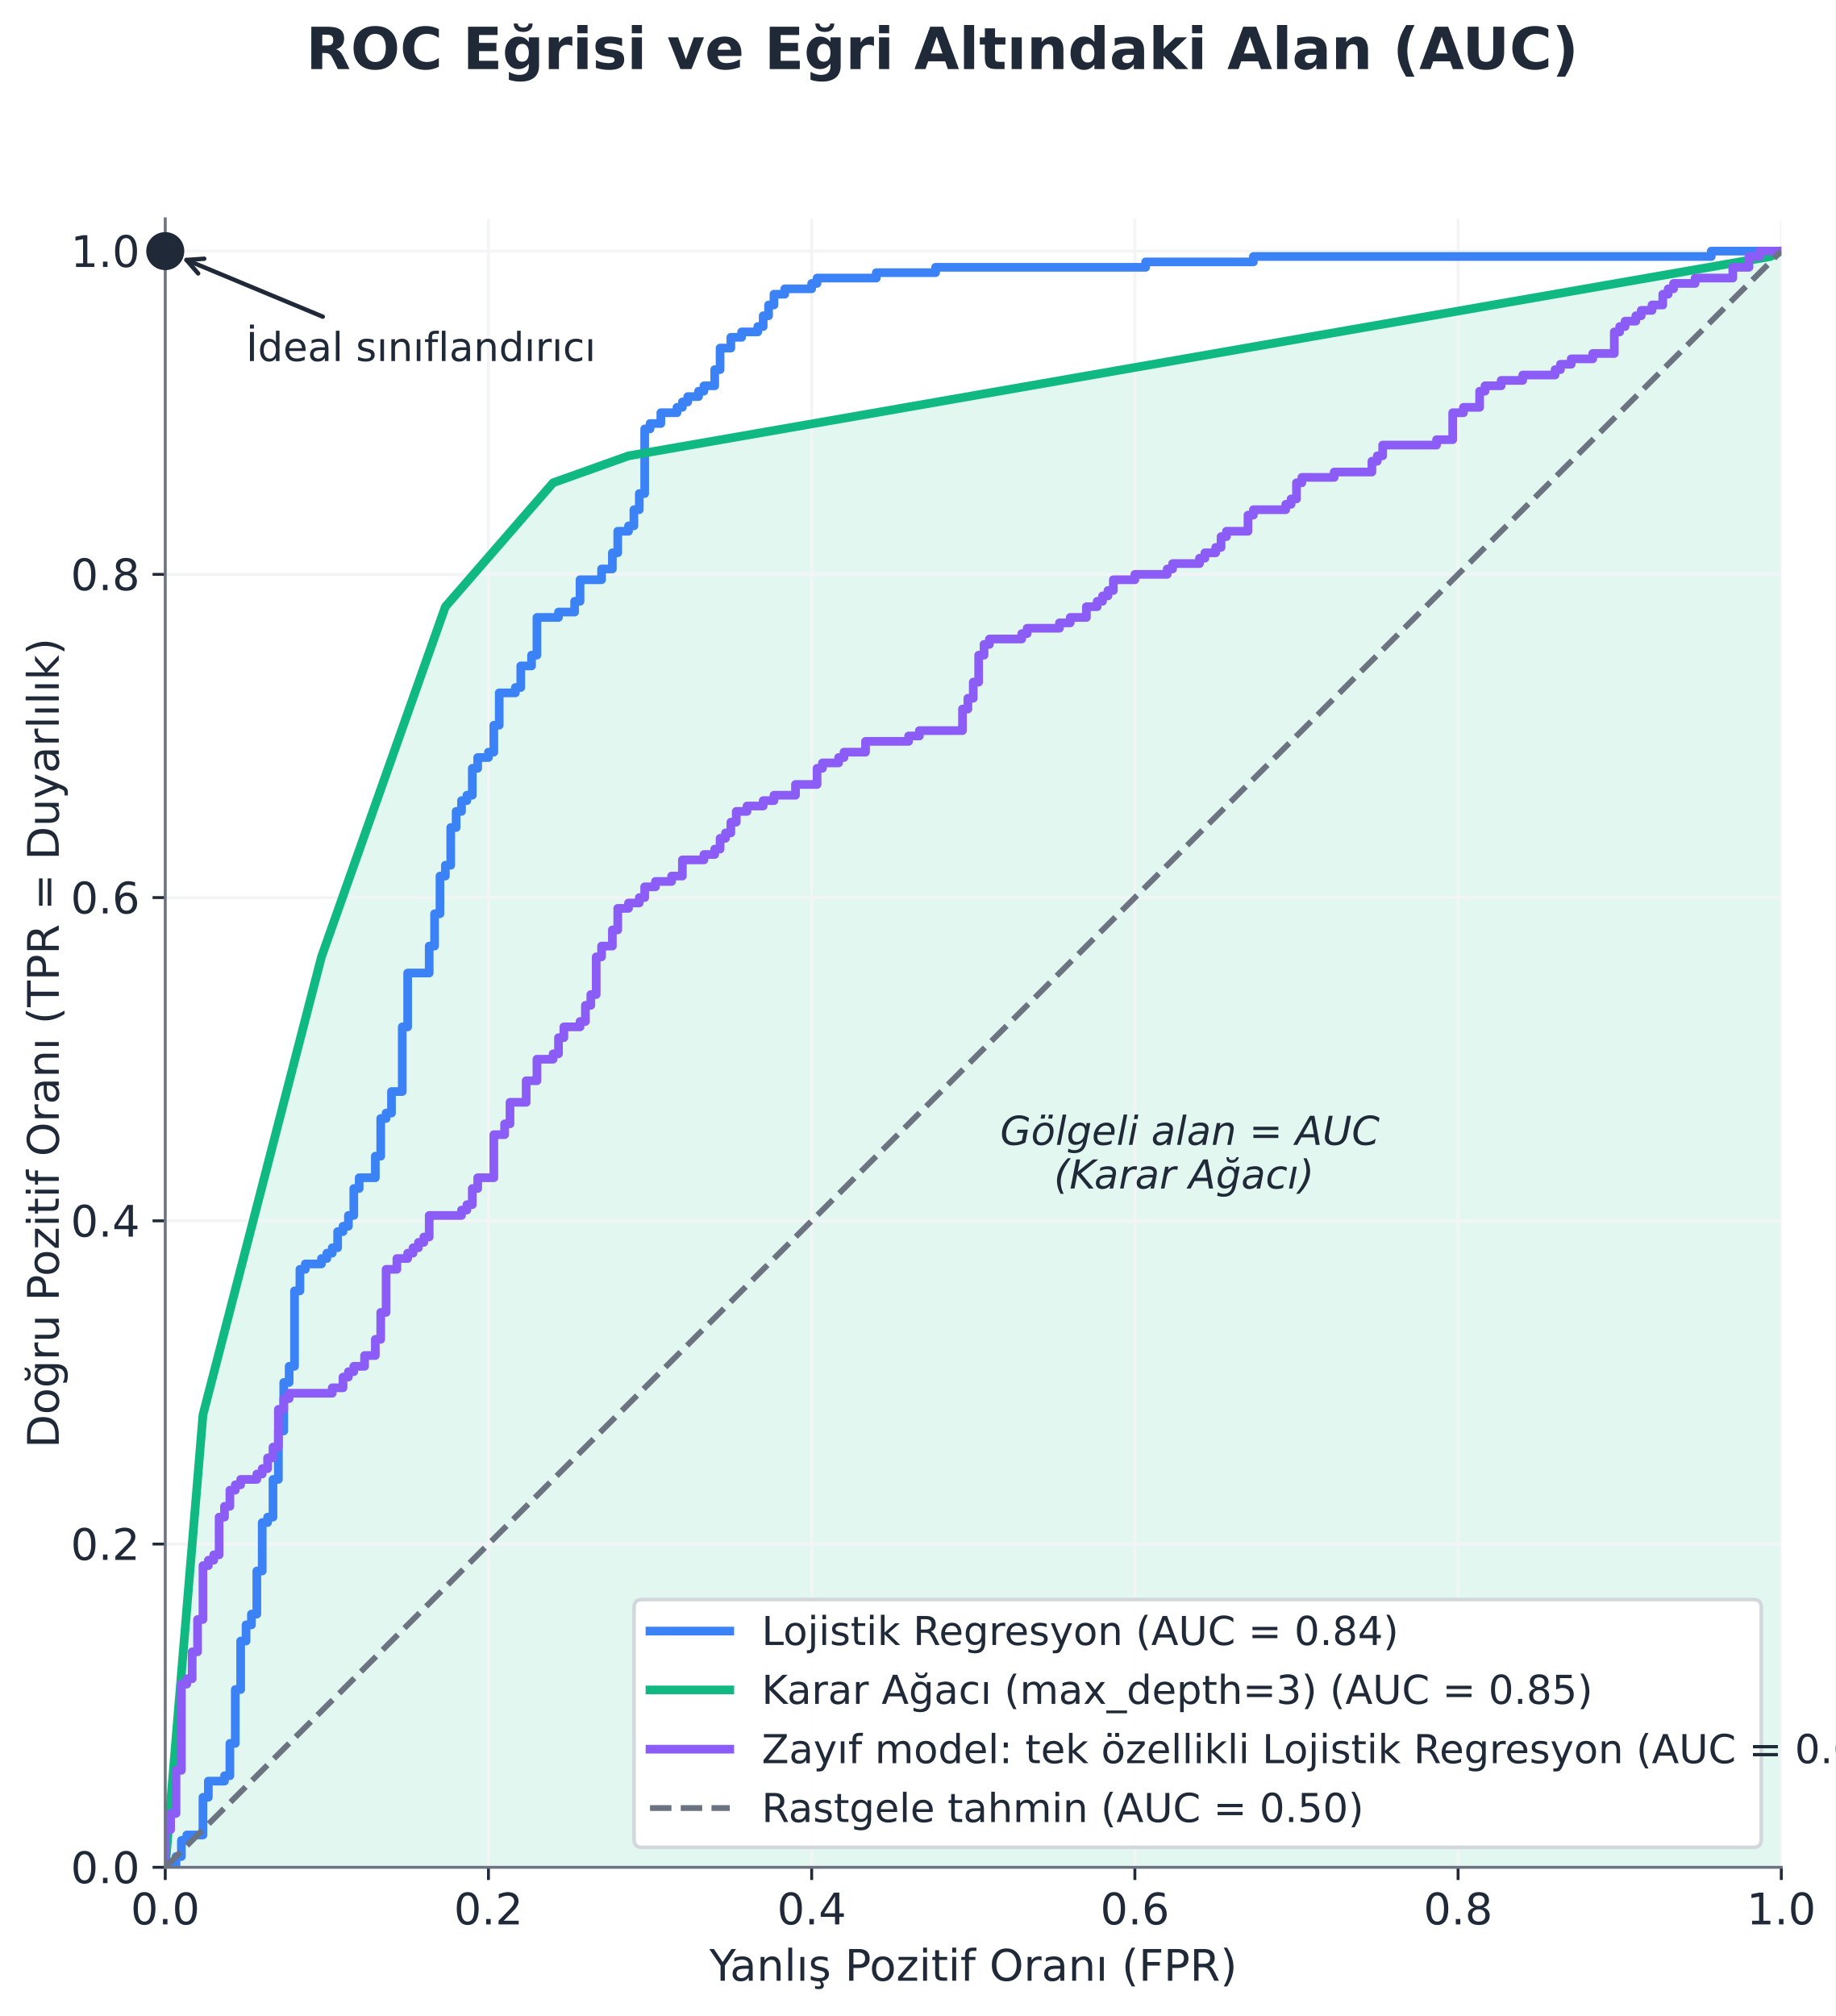
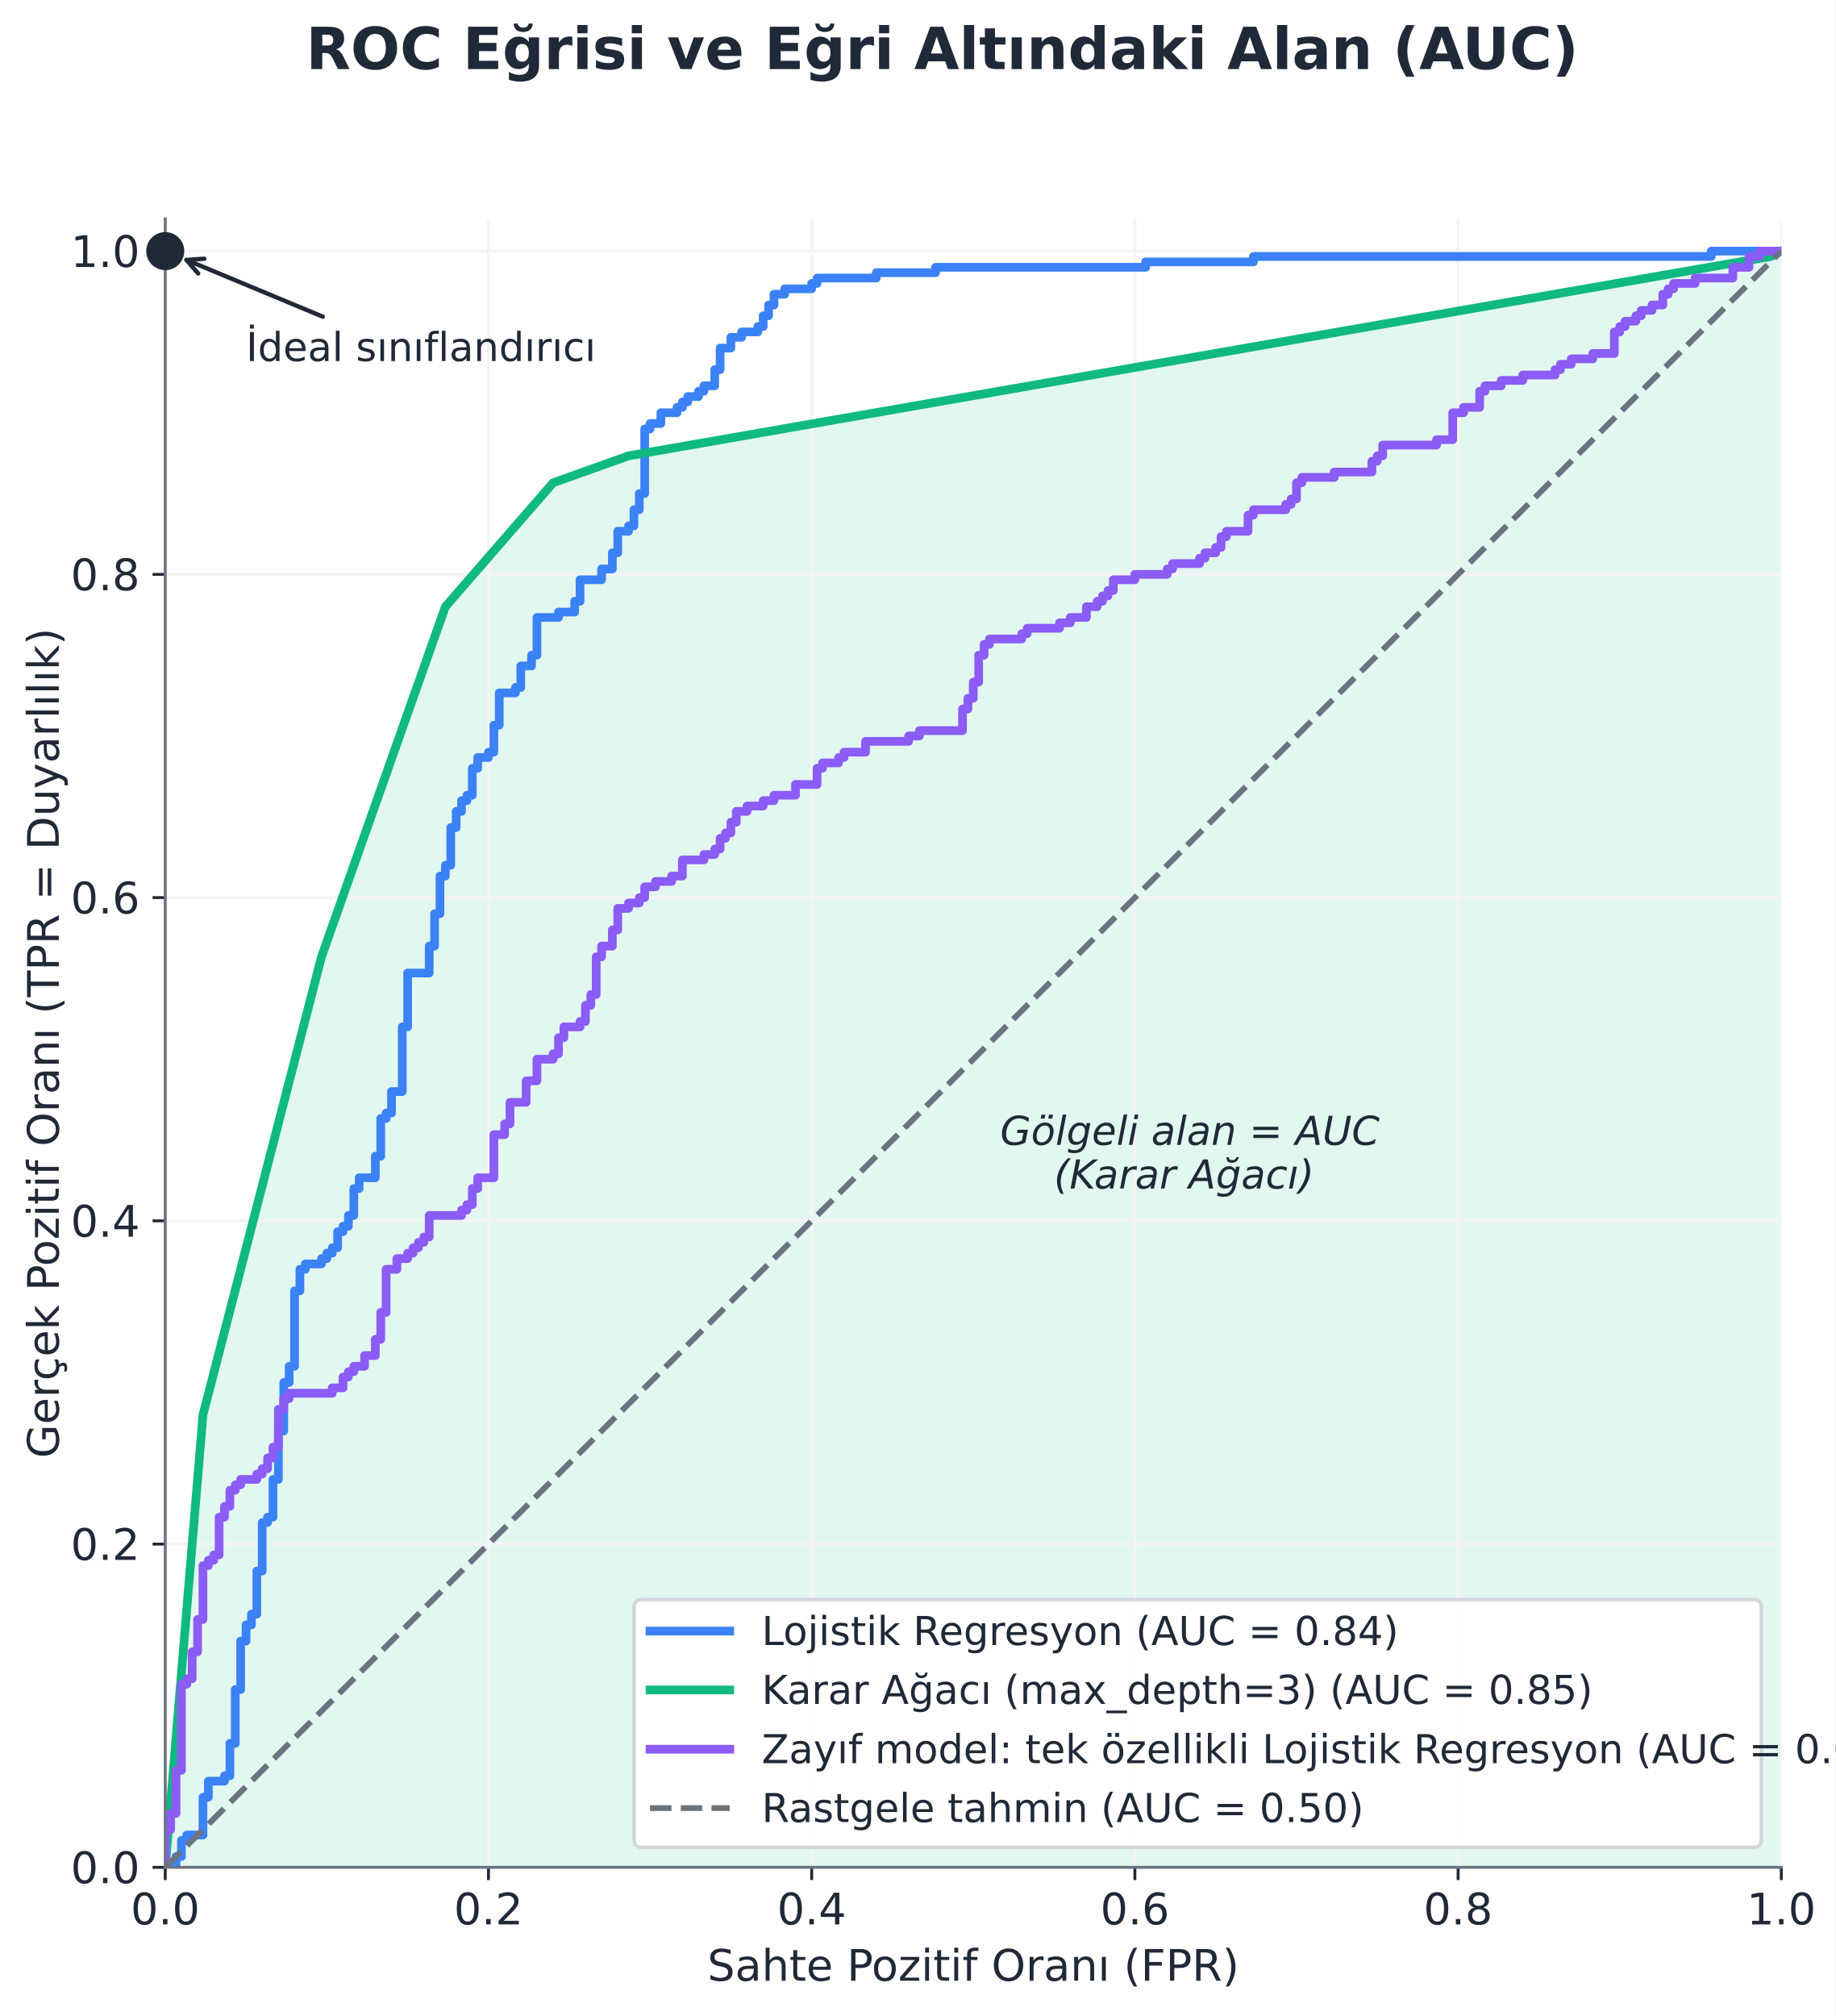
- <svg xmlns="http://www.w3.org/2000/svg" xmlns:xlink="http://www.w3.org/1999/xlink" width="506.239pt" height="555.948pt" viewBox="0 0 506.239 555.948" version="1.1">
+ <svg xmlns="http://www.w3.org/2000/svg" xmlns:xlink="http://www.w3.org/1999/xlink" width="506.239pt" height="555.942pt" viewBox="0 0 506.239 555.942" version="1.1">
  <defs>
    <style type="text/css">*{stroke-linejoin: round; stroke-linecap: butt}</style>
  </defs>
  <g id="figure_1">
    <g id="patch_1">
-       <path d="M 0 555.948  L 506.239 555.948  L 506.239 0  L 0 0  z " style="fill: #ffffff" />
+       <path d="M 0 555.942  L 506.239 555.942  L 506.239 0  L 0 0  z " style="fill: #ffffff" />
    </g>
    <g id="axes_1">
      <g id="patch_2">
        <path d="M 45.575 514.944  L 491.269 514.944  L 491.269 60.336  L 45.575 60.336  z " style="fill: #ffffff" />
      </g>
      <g id="FillBetweenPolyCollection_1">
        <defs>
-           <path id="mdfe0953880" d="M 45.575 -41.004  L 45.575 -41.004  L 55.975 -165.799  L 88.659 -292.079  L 122.829 -388.646  L 152.542 -422.816  L 173.341 -430.244  L 488.298 -485.213  L 491.269 -486.698  L 491.269 -41.004  L 491.269 -41.004  L 488.298 -41.004  L 173.341 -41.004  L 152.542 -41.004  L 122.829 -41.004  L 88.659 -41.004  L 55.975 -41.004  L 45.575 -41.004  z " />
+           <path id="mc43b2edd96" d="M 45.575 -40.998  L 45.575 -40.998  L 55.975 -165.793  L 88.659 -292.073  L 122.829 -388.64  L 152.542 -422.81  L 173.341 -430.238  L 488.298 -485.207  L 491.269 -486.692  L 491.269 -40.998  L 491.269 -40.998  L 488.298 -40.998  L 173.341 -40.998  L 152.542 -40.998  L 122.829 -40.998  L 88.659 -40.998  L 55.975 -40.998  L 45.575 -40.998  z " />
        </defs>
        <g clip-path="url(#p9e10c5c1d3)">
-           <use xlink:href="#mdfe0953880" x="0" y="555.948" style="fill: #10b981; fill-opacity: 0.12" />
+           <use xlink:href="#mc43b2edd96" x="0" y="555.942" style="fill: #10b981; fill-opacity: 0.12" />
        </g>
      </g>
      <g id="matplotlib.axis_1">
        <g id="xtick_1">
          <g id="line2d_1">
            <path d="M 45.575 514.944  L 45.575 60.336  " clip-path="url(#p9e10c5c1d3)" style="fill: none; stroke: #f3f4f6; stroke-width: 0.8; stroke-linecap: square" />
          </g>
          <g id="line2d_2">
            <defs>
              <path id="m7fbf6cea6c" d="M 0 0  L 0 3.5  " style="stroke: #1f2937; stroke-width: 0.8" />
            </defs>
            <g>
              <use xlink:href="#m7fbf6cea6c" x="45.575" y="514.944" style="fill: #1f2937; stroke: #1f2937; stroke-width: 0.8" />
            </g>
          </g>
          <g id="text_1">
            <text style="font-size: 12px; font-family: 'Segoe UI', 'DejaVu Sans', 'Arial', 'Helvetica', sans-serif; text-anchor: middle; fill: #1f2937" x="45.575" y="530.68" transform="rotate(-0 45.575 530.6803)">0.0</text>
          </g>
        </g>
        <g id="xtick_2">
          <g id="line2d_3">
            <path d="M 134.714 514.944  L 134.714 60.336  " clip-path="url(#p9e10c5c1d3)" style="fill: none; stroke: #f3f4f6; stroke-width: 0.8; stroke-linecap: square" />
          </g>
          <g id="line2d_4">
            <g>
              <use xlink:href="#m7fbf6cea6c" x="134.714" y="514.944" style="fill: #1f2937; stroke: #1f2937; stroke-width: 0.8" />
            </g>
          </g>
          <g id="text_2">
            <text style="font-size: 12px; font-family: 'Segoe UI', 'DejaVu Sans', 'Arial', 'Helvetica', sans-serif; text-anchor: middle; fill: #1f2937" x="134.714" y="530.68" transform="rotate(-0 134.7138 530.6803)">0.2</text>
          </g>
        </g>
        <g id="xtick_3">
          <g id="line2d_5">
            <path d="M 223.853 514.944  L 223.853 60.336  " clip-path="url(#p9e10c5c1d3)" style="fill: none; stroke: #f3f4f6; stroke-width: 0.8; stroke-linecap: square" />
          </g>
          <g id="line2d_6">
            <g>
              <use xlink:href="#m7fbf6cea6c" x="223.853" y="514.944" style="fill: #1f2937; stroke: #1f2937; stroke-width: 0.8" />
            </g>
          </g>
          <g id="text_3">
            <text style="font-size: 12px; font-family: 'Segoe UI', 'DejaVu Sans', 'Arial', 'Helvetica', sans-serif; text-anchor: middle; fill: #1f2937" x="223.853" y="530.68" transform="rotate(-0 223.8526 530.6803)">0.4</text>
          </g>
        </g>
        <g id="xtick_4">
          <g id="line2d_7">
            <path d="M 312.991 514.944  L 312.991 60.336  " clip-path="url(#p9e10c5c1d3)" style="fill: none; stroke: #f3f4f6; stroke-width: 0.8; stroke-linecap: square" />
          </g>
          <g id="line2d_8">
            <g>
              <use xlink:href="#m7fbf6cea6c" x="312.991" y="514.944" style="fill: #1f2937; stroke: #1f2937; stroke-width: 0.8" />
            </g>
          </g>
          <g id="text_4">
            <text style="font-size: 12px; font-family: 'Segoe UI', 'DejaVu Sans', 'Arial', 'Helvetica', sans-serif; text-anchor: middle; fill: #1f2937" x="312.991" y="530.68" transform="rotate(-0 312.9915 530.6803)">0.6</text>
          </g>
        </g>
        <g id="xtick_5">
          <g id="line2d_9">
            <path d="M 402.13 514.944  L 402.13 60.336  " clip-path="url(#p9e10c5c1d3)" style="fill: none; stroke: #f3f4f6; stroke-width: 0.8; stroke-linecap: square" />
          </g>
          <g id="line2d_10">
            <g>
              <use xlink:href="#m7fbf6cea6c" x="402.13" y="514.944" style="fill: #1f2937; stroke: #1f2937; stroke-width: 0.8" />
            </g>
          </g>
          <g id="text_5">
            <text style="font-size: 12px; font-family: 'Segoe UI', 'DejaVu Sans', 'Arial', 'Helvetica', sans-serif; text-anchor: middle; fill: #1f2937" x="402.13" y="530.68" transform="rotate(-0 402.1303 530.6803)">0.8</text>
          </g>
        </g>
        <g id="xtick_6">
          <g id="line2d_11">
            <path d="M 491.269 514.944  L 491.269 60.336  " clip-path="url(#p9e10c5c1d3)" style="fill: none; stroke: #f3f4f6; stroke-width: 0.8; stroke-linecap: square" />
          </g>
          <g id="line2d_12">
            <g>
              <use xlink:href="#m7fbf6cea6c" x="491.269" y="514.944" style="fill: #1f2937; stroke: #1f2937; stroke-width: 0.8" />
            </g>
          </g>
          <g id="text_6">
            <text style="font-size: 12px; font-family: 'Segoe UI', 'DejaVu Sans', 'Arial', 'Helvetica', sans-serif; text-anchor: middle; fill: #1f2937" x="491.269" y="530.68" transform="rotate(-0 491.2691 530.6803)">1.0</text>
          </g>
        </g>
        <g id="text_7">
-           <text style="font-size: 12px; font-family: 'Segoe UI', 'DejaVu Sans', 'Arial', 'Helvetica', sans-serif; text-anchor: middle; fill: #1f2937" x="268.422" y="546.217" transform="rotate(-0 268.4221 546.217)">Yanlış Pozitif Oranı (FPR)</text>
+           <text style="font-size: 12px; font-family: 'Segoe UI', 'DejaVu Sans', 'Arial', 'Helvetica', sans-serif; text-anchor: middle; fill: #1f2937" x="268.422" y="546.217" transform="rotate(-0 268.4221 546.217)">Sahte Pozitif Oranı (FPR)</text>
        </g>
      </g>
      <g id="matplotlib.axis_2">
        <g id="ytick_1">
          <g id="line2d_13">
            <path d="M 45.575 514.944  L 491.269 514.944  " clip-path="url(#p9e10c5c1d3)" style="fill: none; stroke: #f3f4f6; stroke-width: 0.8; stroke-linecap: square" />
          </g>
          <g id="line2d_14">
            <defs>
              <path id="mb5e513f2fb" d="M 0 0  L -3.5 0  " style="stroke: #1f2937; stroke-width: 0.8" />
            </defs>
            <g>
              <use xlink:href="#mb5e513f2fb" x="45.575" y="514.944" style="fill: #1f2937; stroke: #1f2937; stroke-width: 0.8" />
            </g>
          </g>
          <g id="text_8">
            <text style="font-size: 12px; font-family: 'Segoe UI', 'DejaVu Sans', 'Arial', 'Helvetica', sans-serif; text-anchor: end; fill: #1f2937" x="38.575" y="519.312" transform="rotate(-0 38.575 519.3122)">0.0</text>
          </g>
        </g>
        <g id="ytick_2">
          <g id="line2d_15">
            <path d="M 45.575 425.805  L 491.269 425.805  " clip-path="url(#p9e10c5c1d3)" style="fill: none; stroke: #f3f4f6; stroke-width: 0.8; stroke-linecap: square" />
          </g>
          <g id="line2d_16">
            <g>
              <use xlink:href="#mb5e513f2fb" x="45.575" y="425.805" style="fill: #1f2937; stroke: #1f2937; stroke-width: 0.8" />
            </g>
          </g>
          <g id="text_9">
            <text style="font-size: 12px; font-family: 'Segoe UI', 'DejaVu Sans', 'Arial', 'Helvetica', sans-serif; text-anchor: end; fill: #1f2937" x="38.575" y="430.173" transform="rotate(-0 38.575 430.1733)">0.2</text>
          </g>
        </g>
        <g id="ytick_3">
          <g id="line2d_17">
            <path d="M 45.575 336.666  L 491.269 336.666  " clip-path="url(#p9e10c5c1d3)" style="fill: none; stroke: #f3f4f6; stroke-width: 0.8; stroke-linecap: square" />
          </g>
          <g id="line2d_18">
            <g>
              <use xlink:href="#mb5e513f2fb" x="45.575" y="336.666" style="fill: #1f2937; stroke: #1f2937; stroke-width: 0.8" />
            </g>
          </g>
          <g id="text_10">
            <text style="font-size: 12px; font-family: 'Segoe UI', 'DejaVu Sans', 'Arial', 'Helvetica', sans-serif; text-anchor: end; fill: #1f2937" x="38.575" y="341.035" transform="rotate(-0 38.575 341.0345)">0.4</text>
          </g>
        </g>
        <g id="ytick_4">
          <g id="line2d_19">
            <path d="M 45.575 247.528  L 491.269 247.528  " clip-path="url(#p9e10c5c1d3)" style="fill: none; stroke: #f3f4f6; stroke-width: 0.8; stroke-linecap: square" />
          </g>
          <g id="line2d_20">
            <g>
              <use xlink:href="#mb5e513f2fb" x="45.575" y="247.528" style="fill: #1f2937; stroke: #1f2937; stroke-width: 0.8" />
            </g>
          </g>
          <g id="text_11">
            <text style="font-size: 12px; font-family: 'Segoe UI', 'DejaVu Sans', 'Arial', 'Helvetica', sans-serif; text-anchor: end; fill: #1f2937" x="38.575" y="251.896" transform="rotate(-0 38.575 251.8957)">0.6</text>
          </g>
        </g>
        <g id="ytick_5">
          <g id="line2d_21">
            <path d="M 45.575 158.389  L 491.269 158.389  " clip-path="url(#p9e10c5c1d3)" style="fill: none; stroke: #f3f4f6; stroke-width: 0.8; stroke-linecap: square" />
          </g>
          <g id="line2d_22">
            <g>
              <use xlink:href="#mb5e513f2fb" x="45.575" y="158.389" style="fill: #1f2937; stroke: #1f2937; stroke-width: 0.8" />
            </g>
          </g>
          <g id="text_12">
            <text style="font-size: 12px; font-family: 'Segoe UI', 'DejaVu Sans', 'Arial', 'Helvetica', sans-serif; text-anchor: end; fill: #1f2937" x="38.575" y="162.757" transform="rotate(-0 38.575 162.7569)">0.8</text>
          </g>
        </g>
        <g id="ytick_6">
          <g id="line2d_23">
            <path d="M 45.575 69.25  L 491.269 69.25  " clip-path="url(#p9e10c5c1d3)" style="fill: none; stroke: #f3f4f6; stroke-width: 0.8; stroke-linecap: square" />
          </g>
          <g id="line2d_24">
            <g>
              <use xlink:href="#mb5e513f2fb" x="45.575" y="69.25" style="fill: #1f2937; stroke: #1f2937; stroke-width: 0.8" />
            </g>
          </g>
          <g id="text_13">
            <text style="font-size: 12px; font-family: 'Segoe UI', 'DejaVu Sans', 'Arial', 'Helvetica', sans-serif; text-anchor: end; fill: #1f2937" x="38.575" y="73.618" transform="rotate(-0 38.575 73.61805)">1.0</text>
          </g>
        </g>
        <g id="text_14">
-           <text style="font-size: 12px; font-family: 'Segoe UI', 'DejaVu Sans', 'Arial', 'Helvetica', sans-serif; text-anchor: middle; fill: #1f2937" x="16.211" y="287.64" transform="rotate(-90 16.21125 287.64)">Doğru Pozitif Oranı (TPR = Duyarlılık)</text>
+           <text style="font-size: 12px; font-family: 'Segoe UI', 'DejaVu Sans', 'Arial', 'Helvetica', sans-serif; text-anchor: middle; fill: #1f2937" x="16.211" y="287.64" transform="rotate(-90 16.21125 287.64)">Gerçek Pozitif Oranı (TPR = Duyarlılık)</text>
        </g>
      </g>
      <g id="line2d_25">
        <path d="M 45.575 514.944  L 48.546 514.944  L 48.546 511.973  L 50.032 511.973  L 50.032 507.516  L 51.518 507.516  L 51.518 506.03  L 55.975 506.03  L 55.975 495.631  L 57.46 495.631  L 57.46 491.174  L 61.917 491.174  L 61.917 489.688  L 63.403 489.688  L 63.403 480.774  L 64.888 480.774  L 64.888 465.918  L 66.374 465.918  L 66.374 452.547  L 67.86 452.547  L 67.86 448.09  L 69.345 448.09  L 69.345 445.119  L 70.831 445.119  L 70.831 433.233  L 72.317 433.233  L 72.317 419.863  L 73.802 419.863  L 73.802 418.377  L 75.288 418.377  L 75.288 407.977  L 76.774 407.977  L 76.774 394.607  L 78.259 394.607  L 78.259 381.236  L 79.745 381.236  L 79.745 376.779  L 81.231 376.779  L 81.231 355.98  L 82.716 355.98  L 82.716 350.037  L 84.202 350.037  L 84.202 348.552  L 88.659 348.552  L 88.659 347.066  L 90.144 347.066  L 90.144 345.58  L 91.63 345.58  L 91.63 344.095  L 93.116 344.095  L 93.116 339.638  L 94.601 339.638  L 94.601 338.152  L 96.087 338.152  L 96.087 335.181  L 97.573 335.181  L 97.573 327.752  L 99.058 327.752  L 99.058 324.781  L 103.515 324.781  L 103.515 318.839  L 105.001 318.839  L 105.001 308.439  L 106.487 308.439  L 106.487 306.953  L 107.972 306.953  L 107.972 301.011  L 110.943 301.011  L 110.943 283.183  L 112.429 283.183  L 112.429 268.327  L 118.372 268.327  L 118.372 260.898  L 119.857 260.898  L 119.857 251.984  L 121.343 251.984  L 121.343 241.585  L 122.829 241.585  L 122.829 238.614  L 124.314 238.614  L 124.314 228.214  L 125.8 228.214  L 125.8 223.757  L 127.286 223.757  L 127.286 220.786  L 128.771 220.786  L 128.771 219.3  L 130.257 219.3  L 130.257 211.872  L 131.743 211.872  L 131.743 208.901  L 134.714 208.901  L 134.714 207.415  L 136.199 207.415  L 136.199 199.987  L 137.685 199.987  L 137.685 191.073  L 142.142 191.073  L 142.142 189.587  L 143.628 189.587  L 143.628 183.645  L 146.599 183.645  L 146.599 180.673  L 148.085 180.673  L 148.085 170.274  L 154.027 170.274  L 154.027 168.788  L 158.484 168.788  L 158.484 165.817  L 159.97 165.817  L 159.97 159.874  L 165.912 159.874  L 165.912 156.903  L 168.884 156.903  L 168.884 152.446  L 170.369 152.446  L 170.369 146.504  L 173.341 146.504  L 173.341 145.018  L 174.826 145.018  L 174.826 140.561  L 176.312 140.561  L 176.312 136.104  L 177.798 136.104  L 177.798 118.276  L 179.283 118.276  L 179.283 116.791  L 182.255 116.791  L 182.255 113.819  L 186.711 113.819  L 186.711 112.334  L 188.197 112.334  L 188.197 110.848  L 189.683 110.848  L 189.683 109.362  L 192.654 109.362  L 192.654 107.877  L 194.14 107.877  L 194.14 106.391  L 197.111 106.391  L 197.111 101.934  L 198.597 101.934  L 198.597 95.992  L 201.568 95.992  L 201.568 93.02  L 204.539 93.02  L 204.539 91.535  L 208.996 91.535  L 208.996 90.049  L 210.482 90.049  L 210.482 87.078  L 211.967 87.078  L 211.967 84.106  L 213.453 84.106  L 213.453 81.135  L 216.424 81.135  L 216.424 79.649  L 223.853 79.649  L 223.853 78.164  L 225.338 78.164  L 225.338 76.678  L 241.68 76.678  L 241.68 75.192  L 258.023 75.192  L 258.023 73.707  L 315.963 73.707  L 315.963 72.221  L 345.676 72.221  L 345.676 70.736  L 471.956 70.736  L 471.956 69.25  L 491.269 69.25  L 491.269 69.25  " clip-path="url(#p9e10c5c1d3)" style="fill: none; stroke: #3b82f6; stroke-width: 2.4; stroke-linecap: square" />
      </g>
      <g id="line2d_26">
        <path d="M 45.575 514.944  L 55.975 390.15  L 88.659 263.87  L 122.829 167.303  L 152.542 133.133  L 173.341 125.704  L 488.298 70.736  L 491.269 69.25  " clip-path="url(#p9e10c5c1d3)" style="fill: none; stroke: #10b981; stroke-width: 2.4; stroke-linecap: square" />
      </g>
      <g id="line2d_27">
        <path d="M 45.575 514.944  L 45.575 504.544  L 47.061 504.544  L 47.061 500.088  L 48.546 500.088  L 48.546 488.202  L 50.032 488.202  L 50.032 464.432  L 51.518 464.432  L 51.518 462.946  L 53.003 462.946  L 53.003 455.518  L 54.489 455.518  L 54.489 446.604  L 55.975 446.604  L 55.975 431.748  L 57.46 431.748  L 57.46 430.262  L 58.946 430.262  L 58.946 428.776  L 60.431 428.776  L 60.431 418.377  L 61.917 418.377  L 61.917 415.406  L 63.403 415.406  L 63.403 410.949  L 64.888 410.949  L 64.888 409.463  L 66.374 409.463  L 66.374 407.977  L 70.831 407.977  L 70.831 406.492  L 72.317 406.492  L 72.317 405.006  L 73.802 405.006  L 73.802 402.035  L 75.288 402.035  L 75.288 399.064  L 76.774 399.064  L 76.774 388.664  L 78.259 388.664  L 78.259 385.693  L 79.745 385.693  L 79.745 384.207  L 91.63 384.207  L 91.63 382.721  L 94.601 382.721  L 94.601 379.75  L 96.087 379.75  L 96.087 378.264  L 97.573 378.264  L 97.573 376.779  L 100.544 376.779  L 100.544 373.808  L 103.515 373.808  L 103.515 369.351  L 105.001 369.351  L 105.001 361.922  L 106.487 361.922  L 106.487 350.037  L 109.458 350.037  L 109.458 347.066  L 112.429 347.066  L 112.429 345.58  L 113.915 345.58  L 113.915 344.095  L 115.4 344.095  L 115.4 342.609  L 116.886 342.609  L 116.886 341.123  L 118.372 341.123  L 118.372 335.181  L 127.286 335.181  L 127.286 333.695  L 128.771 333.695  L 128.771 332.209  L 130.257 332.209  L 130.257 327.752  L 131.743 327.752  L 131.743 324.781  L 136.199 324.781  L 136.199 312.896  L 139.171 312.896  L 139.171 309.925  L 140.656 309.925  L 140.656 303.982  L 145.113 303.982  L 145.113 298.04  L 148.085 298.04  L 148.085 292.097  L 152.542 292.097  L 152.542 290.611  L 154.027 290.611  L 154.027 286.154  L 155.513 286.154  L 155.513 283.183  L 159.97 283.183  L 159.97 281.697  L 161.455 281.697  L 161.455 277.24  L 162.941 277.24  L 162.941 274.269  L 164.427 274.269  L 164.427 263.87  L 165.912 263.87  L 165.912 260.898  L 168.884 260.898  L 168.884 256.441  L 170.369 256.441  L 170.369 250.499  L 173.341 250.499  L 173.341 249.013  L 176.312 249.013  L 176.312 247.528  L 177.798 247.528  L 177.798 244.556  L 180.769 244.556  L 180.769 243.071  L 185.226 243.071  L 185.226 241.585  L 188.197 241.585  L 188.197 237.128  L 194.14 237.128  L 194.14 235.642  L 197.111 235.642  L 197.111 234.157  L 198.597 234.157  L 198.597 231.185  L 200.082 231.185  L 200.082 229.7  L 201.568 229.7  L 201.568 226.728  L 203.054 226.728  L 203.054 223.757  L 206.025 223.757  L 206.025 222.272  L 210.482 222.272  L 210.482 220.786  L 213.453 220.786  L 213.453 219.3  L 219.396 219.3  L 219.396 216.329  L 225.338 216.329  L 225.338 211.872  L 226.824 211.872  L 226.824 210.386  L 231.281 210.386  L 231.281 208.901  L 232.767 208.901  L 232.767 207.415  L 238.709 207.415  L 238.709 204.444  L 250.594 204.444  L 250.594 202.958  L 253.566 202.958  L 253.566 201.472  L 265.451 201.472  L 265.451 195.53  L 266.936 195.53  L 266.936 192.559  L 268.422 192.559  L 268.422 188.102  L 269.908 188.102  L 269.908 180.673  L 271.393 180.673  L 271.393 177.702  L 272.879 177.702  L 272.879 176.216  L 281.793 176.216  L 281.793 174.731  L 283.279 174.731  L 283.279 173.245  L 292.192 173.245  L 292.192 171.76  L 295.164 171.76  L 295.164 170.274  L 299.621 170.274  L 299.621 167.303  L 302.592 167.303  L 302.592 165.817  L 304.078 165.817  L 304.078 164.331  L 305.563 164.331  L 305.563 162.846  L 307.049 162.846  L 307.049 159.874  L 312.991 159.874  L 312.991 158.389  L 321.905 158.389  L 321.905 156.903  L 323.391 156.903  L 323.391 155.417  L 330.819 155.417  L 330.819 153.932  L 332.305 153.932  L 332.305 152.446  L 335.276 152.446  L 335.276 150.96  L 336.762 150.96  L 336.762 147.989  L 338.247 147.989  L 338.247 146.504  L 344.19 146.504  L 344.19 142.047  L 345.676 142.047  L 345.676 140.561  L 354.59 140.561  L 354.59 139.075  L 356.075 139.075  L 356.075 137.59  L 357.561 137.59  L 357.561 133.133  L 359.047 133.133  L 359.047 131.647  L 367.96 131.647  L 367.96 130.161  L 378.36 130.161  L 378.36 127.19  L 379.846 127.19  L 379.846 125.704  L 381.331 125.704  L 381.331 122.733  L 396.188 122.733  L 396.188 121.248  L 400.645 121.248  L 400.645 113.819  L 403.616 113.819  L 403.616 112.334  L 408.073 112.334  L 408.073 107.877  L 409.559 107.877  L 409.559 106.391  L 414.015 106.391  L 414.015 104.905  L 419.958 104.905  L 419.958 103.42  L 428.872 103.42  L 428.872 101.934  L 430.358 101.934  L 430.358 100.448  L 433.329 100.448  L 433.329 98.963  L 439.271 98.963  L 439.271 97.477  L 445.214 97.477  L 445.214 91.535  L 446.7 91.535  L 446.7 90.049  L 448.185 90.049  L 448.185 88.563  L 451.157 88.563  L 451.157 87.078  L 452.642 87.078  L 452.642 85.592  L 455.614 85.592  L 455.614 84.106  L 458.585 84.106  L 458.585 81.135  L 460.071 81.135  L 460.071 79.649  L 461.556 79.649  L 461.556 78.164  L 467.499 78.164  L 467.499 76.678  L 477.898 76.678  L 477.898 73.707  L 482.355 73.707  L 482.355 70.736  L 485.327 70.736  L 485.327 69.25  L 491.269 69.25  L 491.269 69.25  " clip-path="url(#p9e10c5c1d3)" style="fill: none; stroke: #8b5cf6; stroke-width: 2.4; stroke-linecap: square" />
      </g>
      <g id="line2d_28">
        <path d="M 45.575 514.944  L 491.269 69.25  " clip-path="url(#p9e10c5c1d3)" style="fill: none; stroke-dasharray: 5.92,2.56; stroke-dashoffset: 0; stroke: #6b7280; stroke-width: 1.6" />
      </g>
      <g id="patch_3">
        <path d="M 45.575 514.944  L 45.575 60.336  " style="fill: none; stroke: #6b7280; stroke-width: 0.8; stroke-linejoin: miter; stroke-linecap: square" />
      </g>
      <g id="patch_4">
        <path d="M 45.575 514.944  L 491.269 514.944  " style="fill: none; stroke: #6b7280; stroke-width: 0.8; stroke-linejoin: miter; stroke-linecap: square" />
      </g>
      <g id="patch_5">
        <path d="M 89.029 87.333  Q 69.611 79.252 51.431 71.687  " style="fill: none; stroke: #1f2937; stroke-width: 1.2; stroke-linecap: round" />
        <path d="M 54.648 75.408  L 51.431 71.687  L 56.339 71.346  " style="fill: none; stroke: #1f2937; stroke-width: 1.2; stroke-linecap: round" />
      </g>
      <g id="text_15">
        <text style="font-size: 11px; font-family: 'Segoe UI', 'DejaVu Sans', 'Arial', 'Helvetica', sans-serif; text-anchor: start; fill: #1f2937" x="67.86" y="99.567" transform="rotate(-0 67.85971 99.56664)">İdeal sınıflandırıcı</text>
      </g>
      <g id="text_16">
        <text style="font-style: italic; font-size: 11px; font-family: 'Segoe UI', 'DejaVu Sans', 'Arial', 'Helvetica', sans-serif; fill: #1f2937" transform="translate(275.8274 315.7161)">Gölgeli alan = AUC</text>
        <text style="font-style: italic; font-size: 11px; font-family: 'Segoe UI', 'DejaVu Sans', 'Arial', 'Helvetica', sans-serif; fill: #1f2937" transform="translate(290.6602 327.7525)">(Karar Ağacı)</text>
      </g>
      <g id="PathCollection_1">
        <defs>
          <path id="m3e9b3b271c" d="M 0 4.743  C 1.258 4.743 2.465 4.244 3.354 3.354  C 4.244 2.465 4.743 1.258 4.743 0  C 4.743 -1.258 4.244 -2.465 3.354 -3.354  C 2.465 -4.244 1.258 -4.743 0 -4.743  C -1.258 -4.743 -2.465 -4.244 -3.354 -3.354  C -4.244 -2.465 -4.743 -1.258 -4.743 0  C -4.743 1.258 -4.244 2.465 -3.354 3.354  C -2.465 4.244 -1.258 4.743 0 4.743  z " style="stroke: #1f2937" />
        </defs>
        <g>
          <use xlink:href="#m3e9b3b271c" x="45.575" y="69.25" style="fill: #1f2937; stroke: #1f2937" />
        </g>
      </g>
      <g id="legend_1">
        <g id="patch_6">
          <path d="M 177.064 509.444  L 483.569 509.444  Q 485.769 509.444 485.769 507.244  L 485.769 443.3  Q 485.769 441.1 483.569 441.1  L 177.064 441.1  Q 174.864 441.1 174.864 443.3  L 174.864 507.244  Q 174.864 509.444 177.064 509.444  z " style="fill: #ffffff; opacity: 0.95; stroke: #d1d5db; stroke-linejoin: miter" />
        </g>
        <g id="line2d_29">
          <path d="M 179.264 449.793  L 190.264 449.793  L 201.264 449.793  " style="fill: none; stroke: #3b82f6; stroke-width: 2.4; stroke-linecap: square" />
        </g>
        <g id="text_17">
          <text style="font-size: 11px; font-family: 'Segoe UI', 'DejaVu Sans', 'Arial', 'Helvetica', sans-serif; text-anchor: start; fill: #1f2937" x="210.064" y="453.643" transform="rotate(-0 210.0644 453.6431)">Lojistik Regresyon (AUC = 0.84)</text>
        </g>
        <g id="line2d_30">
          <path d="M 179.264 466.025  L 190.264 466.025  L 201.264 466.025  " style="fill: none; stroke: #10b981; stroke-width: 2.4; stroke-linecap: square" />
        </g>
        <g id="text_18">
          <text style="font-size: 11px; font-family: 'Segoe UI', 'DejaVu Sans', 'Arial', 'Helvetica', sans-serif; text-anchor: start; fill: #1f2937" x="210.064" y="469.875" transform="rotate(-0 210.0644 469.8749)">Karar Ağacı (max_depth=3) (AUC = 0.85)</text>
        </g>
        <g id="line2d_31">
          <path d="M 179.264 482.374  L 190.264 482.374  L 201.264 482.374  " style="fill: none; stroke: #8b5cf6; stroke-width: 2.4; stroke-linecap: square" />
        </g>
        <g id="text_19">
          <text style="font-size: 11px; font-family: 'Segoe UI', 'DejaVu Sans', 'Arial', 'Helvetica', sans-serif; text-anchor: start; fill: #1f2937" x="210.064" y="486.224" transform="rotate(-0 210.0644 486.2237)">Zayıf model: tek özellikli Lojistik Regresyon (AUC = 0.68)</text>
        </g>
        <g id="line2d_32">
          <path d="M 179.264 498.606  L 190.264 498.606  L 201.264 498.606  " style="fill: none; stroke-dasharray: 5.92,2.56; stroke-dashoffset: 0; stroke: #6b7280; stroke-width: 1.6" />
        </g>
        <g id="text_20">
          <text style="font-size: 11px; font-family: 'Segoe UI', 'DejaVu Sans', 'Arial', 'Helvetica', sans-serif; text-anchor: start; fill: #1f2937" x="210.064" y="502.456" transform="rotate(-0 210.0644 502.4556)">Rastgele tahmin (AUC = 0.50)</text>
        </g>
      </g>
    </g>
    <g id="text_21">
      <text style="font-weight: 700; font-size: 16px; font-family: 'Segoe UI', 'DejaVu Sans', 'Arial', 'Helvetica', sans-serif; text-anchor: middle; fill: #1f2937" x="259.872" y="19.045" transform="rotate(-0 259.8721 19.045)">ROC Eğrisi ve Eğri Altındaki Alan (AUC)</text>
    </g>
  </g>
  <defs>
    <clipPath id="p9e10c5c1d3">
      <rect x="45.575" y="60.336" width="445.694" height="454.608" />
    </clipPath>
  </defs>
</svg>
